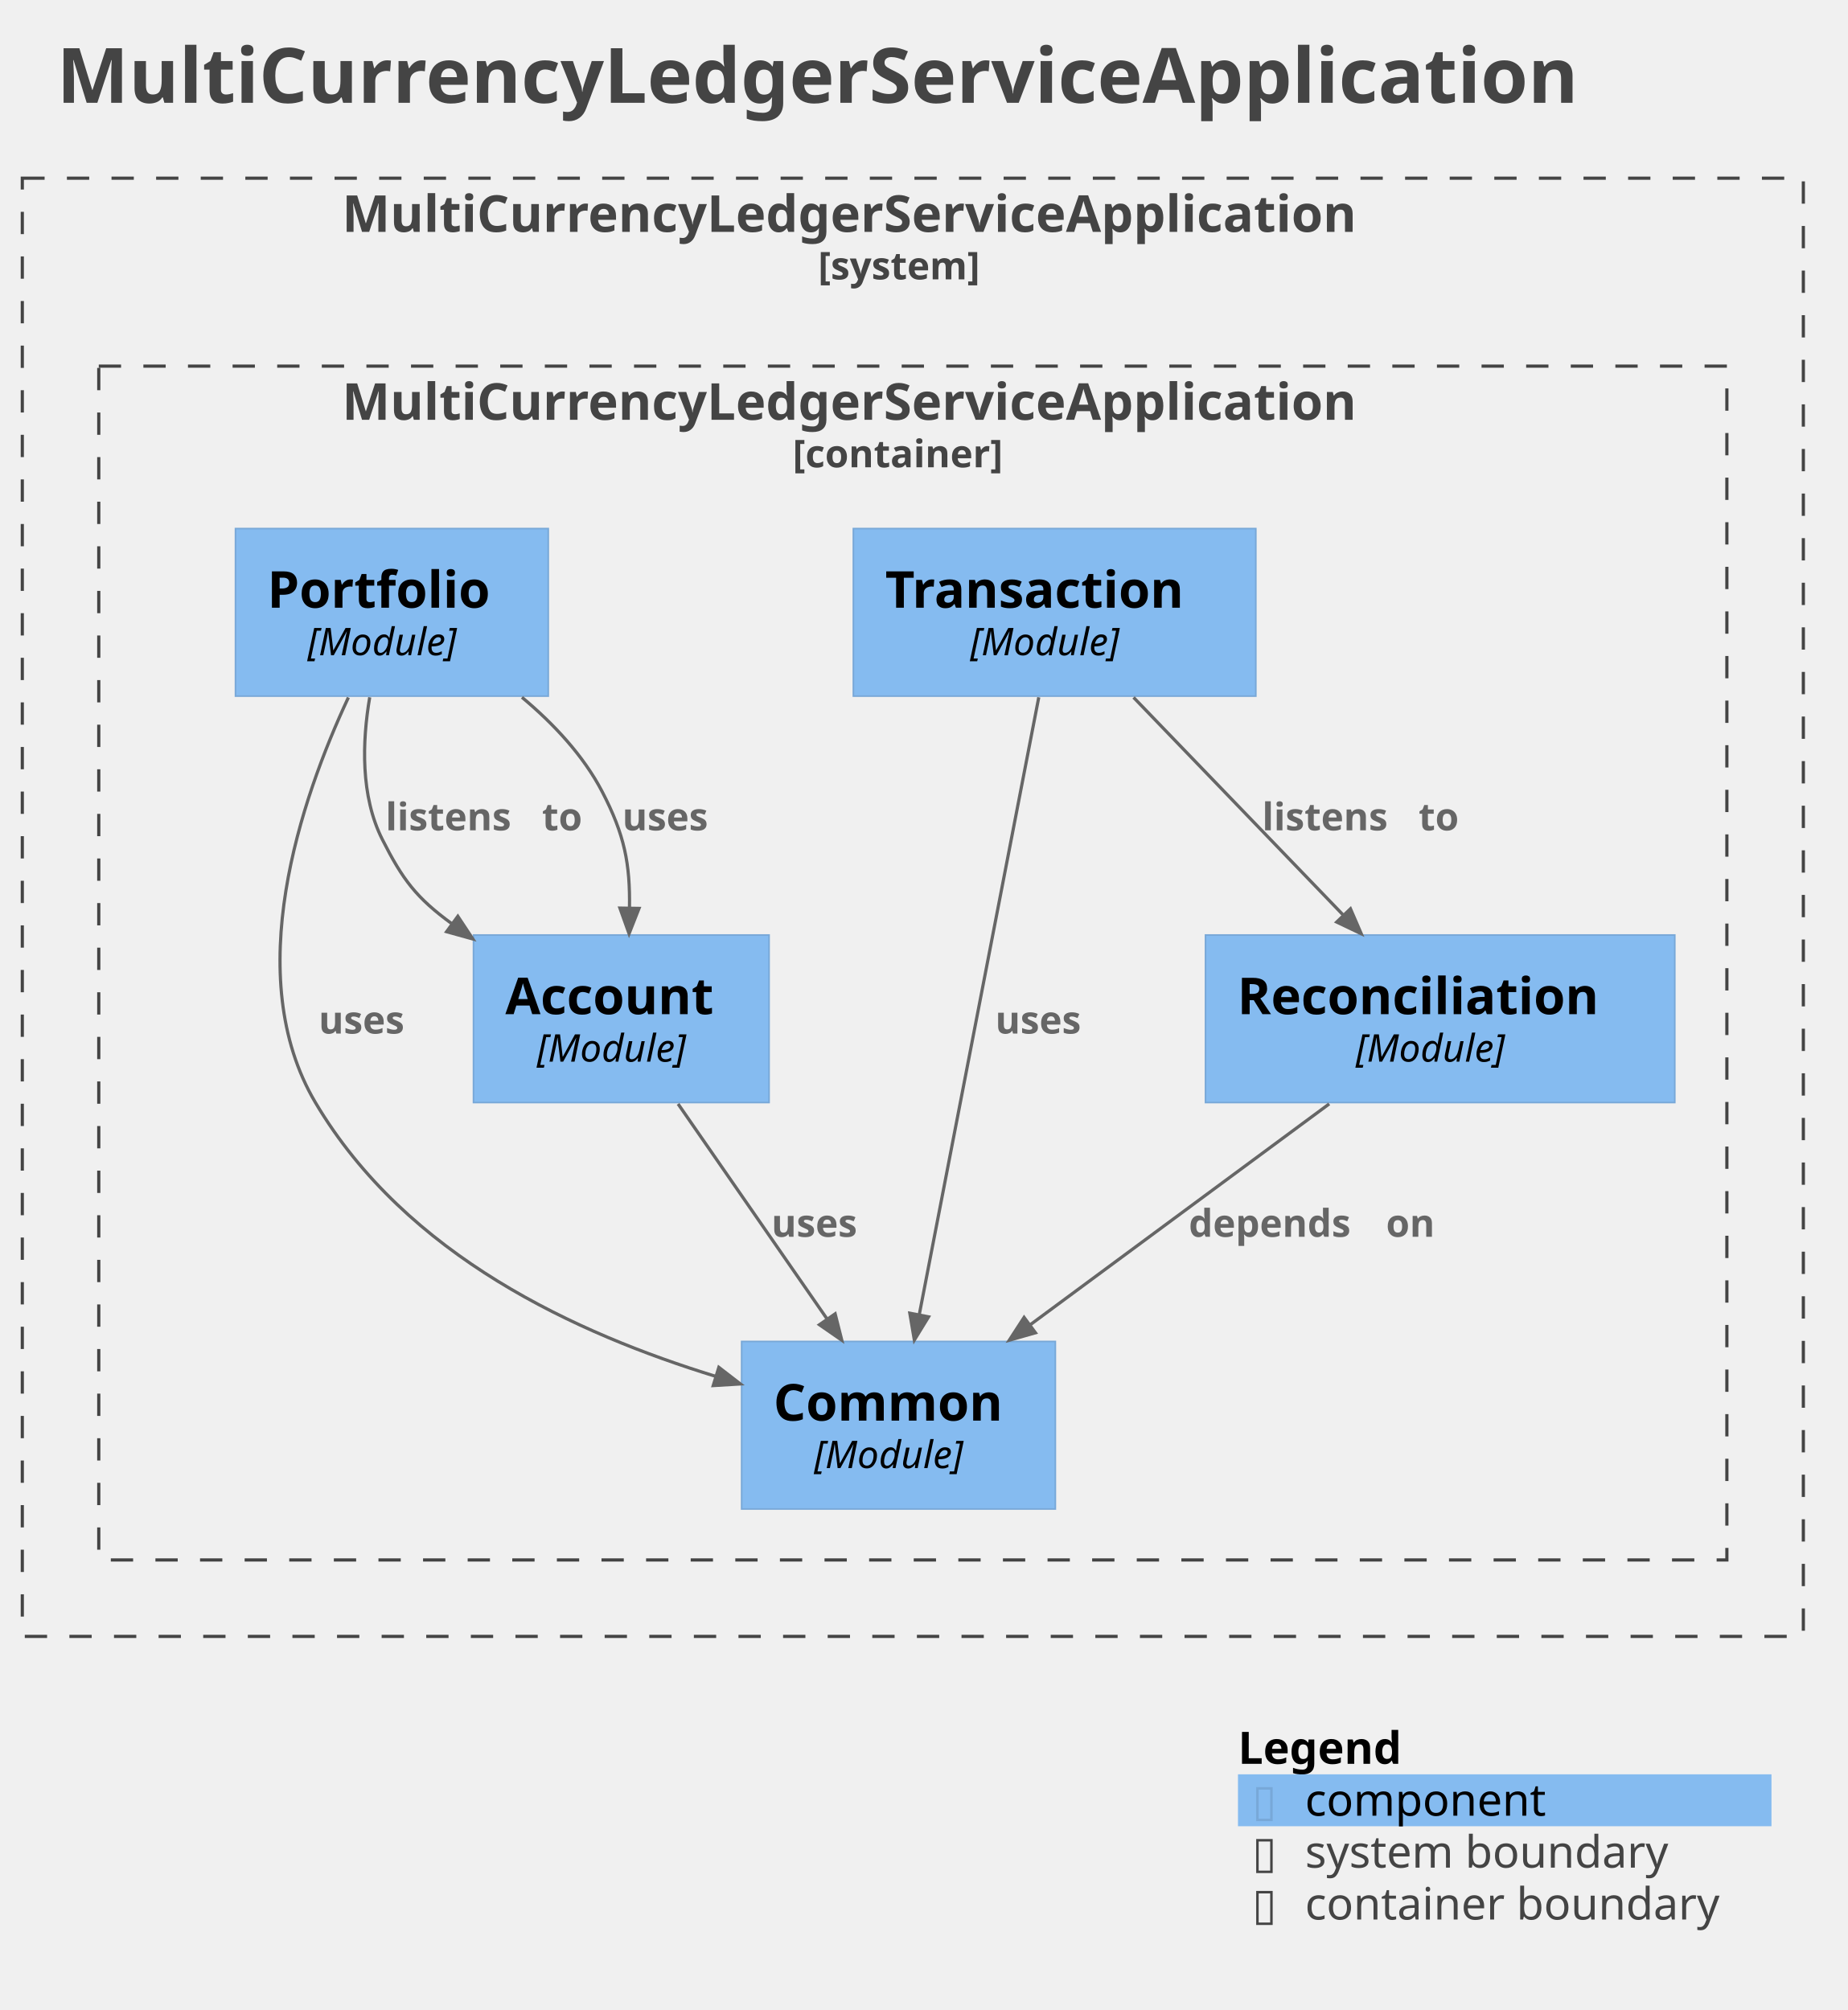
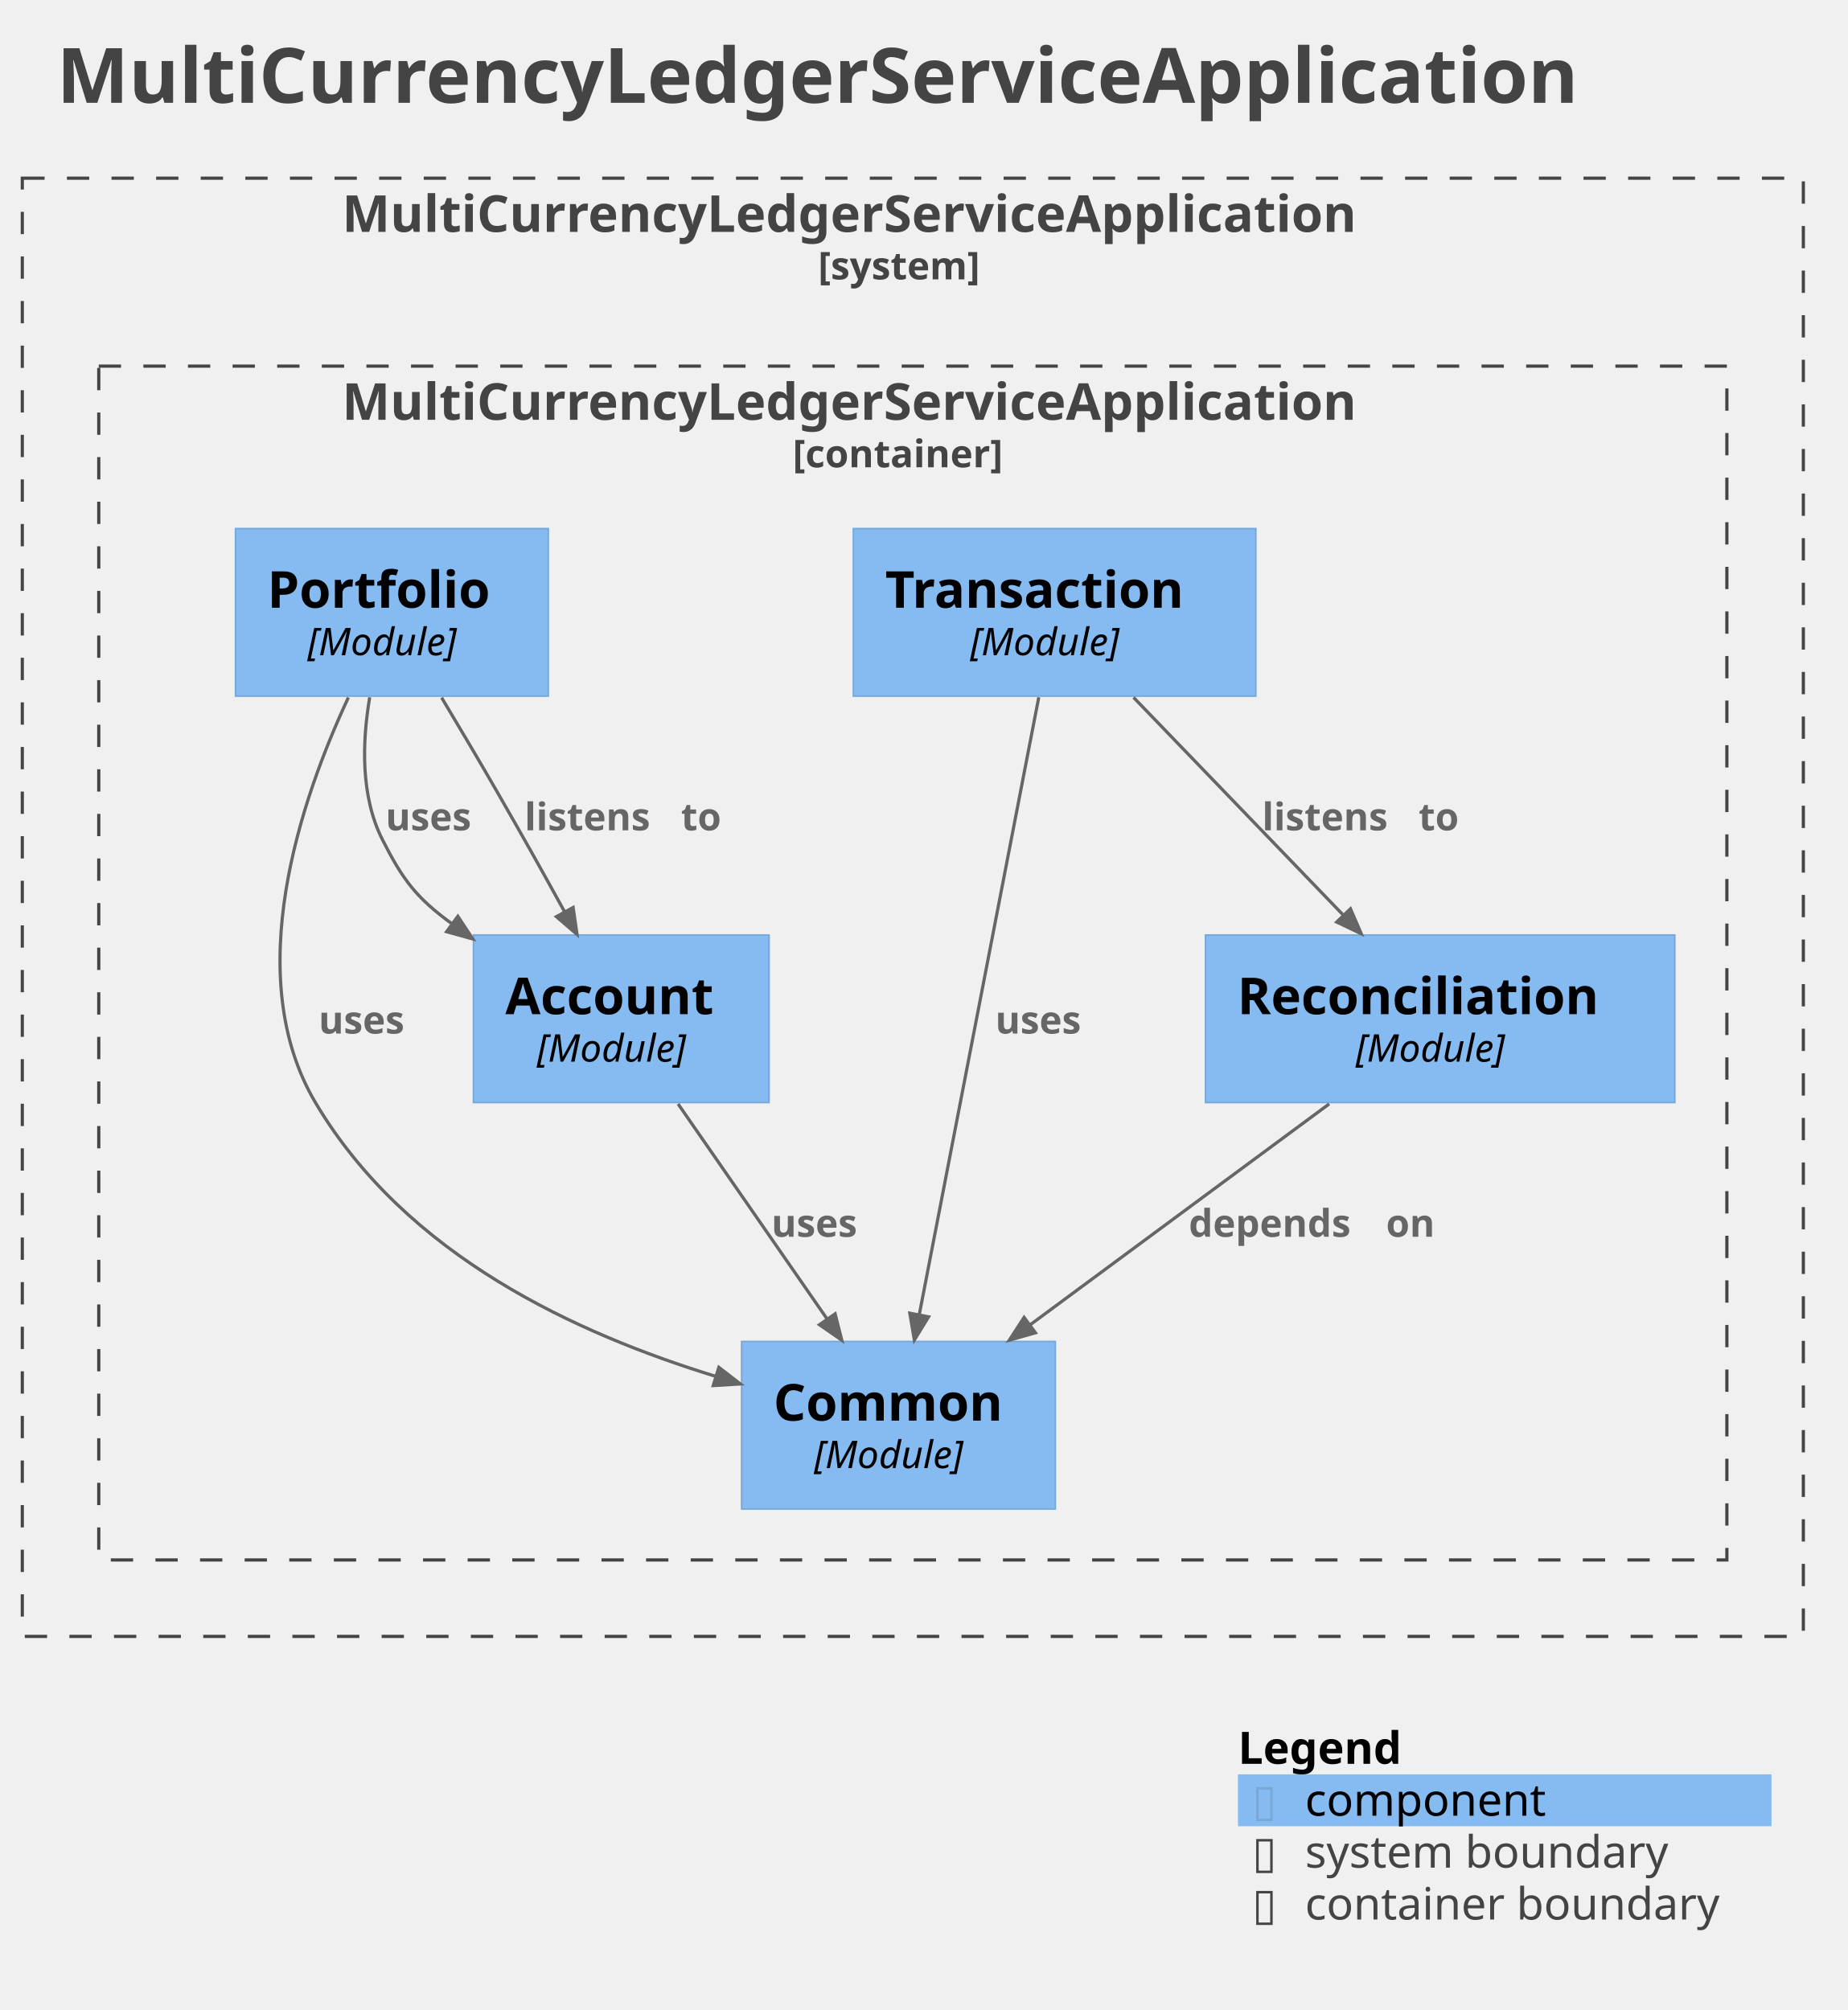
<svg xmlns="http://www.w3.org/2000/svg" contentStyleType="text/css" data-diagram-type="DESCRIPTION" height="631px" preserveAspectRatio="none" style="width:580px;height:631px;background:#FFFFFF;" version="1.1" viewBox="0 0 580 631" width="580px" zoomAndPan="magnify">
  <defs />
  <g>
    <g class="title" data-source-line="1">
      <text fill="#444444" font-family="sans-serif" font-size="24" font-weight="700" lengthAdjust="spacing" textLength="537.398" x="17.801" y="32.277">MultiCurrencyLedgerServiceApplication</text>
    </g>
    <g class="cluster" data-qualified-name="MultiCurrencyLedgerServiceApplication_boundary" data-source-line="1666" id="ent0001">
      <rect fill="none" height="457.78" style="stroke:#444444;stroke-width:1;stroke-dasharray:7,7;" width="559" x="7" y="55.938" />
      <text fill="#444444" font-family="sans-serif" font-size="16" font-weight="700" lengthAdjust="spacing" textLength="358.266" x="107.367" y="72.789">MultiCurrencyLedgerServiceApplication</text>
      <text fill="#444444" font-family="sans-serif" font-size="12" font-weight="700" lengthAdjust="spacing" textLength="59.455" x="256.772" y="87.701">[system]</text>
    </g>
    <g class="cluster" data-qualified-name="MultiCurrencyLedgerServiceApplication_boundary.MultiCurrencyLedgerServiceApplication.MultiCurrencyLedgerServiceApplication_boundary" data-source-line="1666" id="ent0002">
      <rect fill="none" height="374.78" style="stroke:#444444;stroke-width:1;stroke-dasharray:7,7;" width="511" x="31" y="114.938" />
      <text fill="#444444" font-family="sans-serif" font-size="16" font-weight="700" lengthAdjust="spacing" textLength="358.266" x="107.367" y="131.789">MultiCurrencyLedgerServiceApplication</text>
      <text fill="#444444" font-family="sans-serif" font-size="12" font-weight="700" lengthAdjust="spacing" textLength="75.416" x="248.792" y="146.701">[container]</text>
    </g>
    <g class="entity" data-qualified-name="MultiCurrencyLedgerServiceApplication_boundary.MultiCurrencyLedgerServiceApplication.MultiCurrencyLedgerServiceApplication_boundary.MultiCurrencyLedgerServiceApplication.MultiCurrencyLedgerServiceApplication.Common" data-source-line="78" id="ent0003">
      <rect fill="#85BBF0" height="52.594" style="stroke:#78A8D8;stroke-width:0.5;" width="98.461" x="232.77" y="421.127" />
      <text fill="#000000" font-family="sans-serif" font-size="16" font-weight="700" lengthAdjust="spacing" textLength="78.461" x="242.77" y="445.979">Common</text>
      <text fill="#000000" font-family="sans-serif" font-size="12" font-style="italic" lengthAdjust="spacing" textLength="52.998" x="255.501" y="460.891">[Module]</text>
    </g>
    <g class="entity" data-qualified-name="MultiCurrencyLedgerServiceApplication_boundary.MultiCurrencyLedgerServiceApplication.MultiCurrencyLedgerServiceApplication_boundary.MultiCurrencyLedgerServiceApplication.MultiCurrencyLedgerServiceApplication.Account" data-source-line="78" id="ent0004">
      <rect fill="#85BBF0" height="52.594" style="stroke:#78A8D8;stroke-width:0.5;" width="92.773" x="148.61" y="293.527" />
      <text fill="#000000" font-family="sans-serif" font-size="16" font-weight="700" lengthAdjust="spacing" textLength="72.773" x="158.61" y="318.379">Account</text>
      <text fill="#000000" font-family="sans-serif" font-size="12" font-style="italic" lengthAdjust="spacing" textLength="52.998" x="168.498" y="333.291">[Module]</text>
    </g>
    <g class="entity" data-qualified-name="MultiCurrencyLedgerServiceApplication_boundary.MultiCurrencyLedgerServiceApplication.MultiCurrencyLedgerServiceApplication_boundary.MultiCurrencyLedgerServiceApplication.MultiCurrencyLedgerServiceApplication.Reconciliation" data-source-line="78" id="ent0005">
      <rect fill="#85BBF0" height="52.594" style="stroke:#78A8D8;stroke-width:0.5;" width="147.289" x="378.36" y="293.527" />
      <text fill="#000000" font-family="sans-serif" font-size="16" font-weight="700" lengthAdjust="spacing" textLength="127.289" x="388.36" y="318.379">Reconciliation</text>
      <text fill="#000000" font-family="sans-serif" font-size="12" font-style="italic" lengthAdjust="spacing" textLength="52.998" x="425.505" y="333.291">[Module]</text>
    </g>
    <g class="entity" data-qualified-name="MultiCurrencyLedgerServiceApplication_boundary.MultiCurrencyLedgerServiceApplication.MultiCurrencyLedgerServiceApplication_boundary.MultiCurrencyLedgerServiceApplication.MultiCurrencyLedgerServiceApplication.Portfolio" data-source-line="78" id="ent0006">
      <rect fill="#85BBF0" height="52.594" style="stroke:#78A8D8;stroke-width:0.5;" width="98.172" x="73.91" y="165.938" />
      <text fill="#000000" font-family="sans-serif" font-size="16" font-weight="700" lengthAdjust="spacing" textLength="78.172" x="83.91" y="190.789">Portfolio</text>
      <text fill="#000000" font-family="sans-serif" font-size="12" font-style="italic" lengthAdjust="spacing" textLength="52.998" x="96.497" y="205.701">[Module]</text>
    </g>
    <g class="entity" data-qualified-name="MultiCurrencyLedgerServiceApplication_boundary.MultiCurrencyLedgerServiceApplication.MultiCurrencyLedgerServiceApplication_boundary.MultiCurrencyLedgerServiceApplication.MultiCurrencyLedgerServiceApplication.Transaction" data-source-line="78" id="ent0007">
      <rect fill="#85BBF0" height="52.594" style="stroke:#78A8D8;stroke-width:0.5;" width="126.312" x="267.84" y="165.938" />
      <text fill="#000000" font-family="sans-serif" font-size="16" font-weight="700" lengthAdjust="spacing" textLength="106.312" x="277.84" y="190.789">Transaction</text>
      <text fill="#000000" font-family="sans-serif" font-size="12" font-style="italic" lengthAdjust="spacing" textLength="52.998" x="304.497" y="205.701">[Module]</text>
    </g>
-     <g class="link" data-entity-1="ent0007" data-entity-2="ent0003" data-link-type="dependency" data-source-line="1779" id="lnk8">
-       <path d="M326.03,218.907 C316.64,267.428 297.9,364.253 288.5,412.823" fill="none" id="MultiCurrencyLedgerServiceApplication.MultiCurrencyLedgerServiceApplication.Transaction-to-MultiCurrencyLedgerServiceApplication.MultiCurrencyLedgerServiceApplication.Common" style="stroke:#666666;stroke-width:1;" />
-       <polygon fill="#666666" points="286.98,420.678,291.445,413.393,285.555,412.253,286.98,420.678" style="stroke:#666666;stroke-width:1;stroke-linejoin:miter;stroke-miterlimit:10;" />
-       <text fill="#666666" font-family="sans-serif" font-size="12" font-weight="700" lengthAdjust="spacing" textLength="30.967" x="312.37" y="324.466">uses</text>
+     <g class="link" data-entity-1="ent0006" data-entity-2="ent0003" data-link-type="dependency" data-source-line="1779" id="lnk8">
+       <path d="M109.34,218.968 C94.38,251.007 75.45,306.358 99,346.127 C127.62,394.438 181.024,418.665 224.734,432.115" fill="none" id="MultiCurrencyLedgerServiceApplication.MultiCurrencyLedgerServiceApplication.Portfolio-to-MultiCurrencyLedgerServiceApplication.MultiCurrencyLedgerServiceApplication.Common" style="stroke:#666666;stroke-width:1;" />
+       <polygon fill="#666666" points="232.38,434.467,225.616,429.247,223.851,434.982,232.38,434.467" style="stroke:#666666;stroke-width:1;stroke-linejoin:miter;stroke-miterlimit:10;" />
+       <text fill="#666666" font-family="sans-serif" font-size="12" font-weight="700" lengthAdjust="spacing" textLength="30.967" x="100" y="324.466">uses</text>
    </g>
    <g class="link" data-entity-1="ent0006" data-entity-2="ent0004" data-link-type="dependency" data-source-line="1779" id="lnk9">
      <path d="M116.04,218.907 C113.67,232.817 113.12,249.898 120,263.527 C126.35,276.087 130.572,281.799 141.932,290.069" fill="none" id="MultiCurrencyLedgerServiceApplication.MultiCurrencyLedgerServiceApplication.Portfolio-to-MultiCurrencyLedgerServiceApplication.MultiCurrencyLedgerServiceApplication.Account" style="stroke:#666666;stroke-width:1;" />
      <polygon fill="#666666" points="148.4,294.777,143.698,287.644,140.167,292.495,148.4,294.777" style="stroke:#666666;stroke-width:1;stroke-linejoin:miter;stroke-miterlimit:10;" />
-       <text fill="#666666" font-family="sans-serif" font-size="12" font-weight="700" lengthAdjust="spacing" textLength="44.93" x="121" y="260.666">listens</text>
-       <text fill="#666666" font-family="sans-serif" font-size="12" font-weight="700" lengthAdjust="spacing" textLength="4.178" x="165.93" y="260.666"> </text>
-       <text fill="#666666" font-family="sans-serif" font-size="12" font-weight="700" lengthAdjust="spacing" textLength="13.98" x="170.107" y="260.666">to</text>
+       <text fill="#666666" font-family="sans-serif" font-size="12" font-weight="700" lengthAdjust="spacing" textLength="30.967" x="121" y="260.666">uses</text>
    </g>
-     <g class="link" data-entity-1="ent0006" data-entity-2="ent0004" data-link-type="dependency" data-source-line="1779" id="lnk11">
-       <path d="M163.82,218.907 C173.68,227.137 183.07,237.127 189,248.528 C196.06,262.118 197.786,271.199 197.566,285.118" fill="none" id="MultiCurrencyLedgerServiceApplication.MultiCurrencyLedgerServiceApplication.Portfolio-to-MultiCurrencyLedgerServiceApplication.MultiCurrencyLedgerServiceApplication.Account-1" style="stroke:#666666;stroke-width:1;" />
-       <polygon fill="#666666" points="197.44,293.118,200.566,285.166,194.567,285.071,197.44,293.118" style="stroke:#666666;stroke-width:1;stroke-linejoin:miter;stroke-miterlimit:10;" />
-       <text fill="#666666" font-family="sans-serif" font-size="12" font-weight="700" lengthAdjust="spacing" textLength="30.967" x="195.31" y="260.666">uses</text>
+     <g class="link" data-entity-1="ent0006" data-entity-2="ent0004" data-link-type="dependency" data-source-line="1779" id="lnk14">
+       <path d="M138.61,219.018 C144.17,228.287 150.42,238.838 156,248.528 C164.49,263.288 169.897,272.937 177.256,286.327" fill="none" id="MultiCurrencyLedgerServiceApplication.MultiCurrencyLedgerServiceApplication.Portfolio-to-MultiCurrencyLedgerServiceApplication.MultiCurrencyLedgerServiceApplication.Account-1" style="stroke:#666666;stroke-width:1;" />
+       <polygon fill="#666666" points="181.11,293.337,179.886,284.882,174.627,287.772,181.11,293.337" style="stroke:#666666;stroke-width:1;stroke-linejoin:miter;stroke-miterlimit:10;" />
+       <text fill="#666666" font-family="sans-serif" font-size="12" font-weight="700" lengthAdjust="spacing" textLength="44.93" x="164.62" y="260.666">listens</text>
+       <text fill="#666666" font-family="sans-serif" font-size="12" font-weight="700" lengthAdjust="spacing" textLength="4.178" x="209.55" y="260.666"> </text>
+       <text fill="#666666" font-family="sans-serif" font-size="12" font-weight="700" lengthAdjust="spacing" textLength="13.98" x="213.727" y="260.666">to</text>
    </g>
-     <g class="link" data-entity-1="ent0006" data-entity-2="ent0003" data-link-type="dependency" data-source-line="1779" id="lnk10">
-       <path d="M109.34,218.968 C94.38,251.007 75.45,306.358 99,346.127 C127.62,394.438 181.024,418.665 224.734,432.115" fill="none" id="MultiCurrencyLedgerServiceApplication.MultiCurrencyLedgerServiceApplication.Portfolio-to-MultiCurrencyLedgerServiceApplication.MultiCurrencyLedgerServiceApplication.Common" style="stroke:#666666;stroke-width:1;" />
-       <polygon fill="#666666" points="232.38,434.467,225.616,429.247,223.851,434.982,232.38,434.467" style="stroke:#666666;stroke-width:1;stroke-linejoin:miter;stroke-miterlimit:10;" />
-       <text fill="#666666" font-family="sans-serif" font-size="12" font-weight="700" lengthAdjust="spacing" textLength="30.967" x="100" y="324.466">uses</text>
-     </g>
-     <g class="link" data-entity-1="ent0004" data-entity-2="ent0003" data-link-type="dependency" data-source-line="1779" id="lnk12">
-       <path d="M212.82,346.548 C227.83,368.217 244.643,392.502 259.653,414.162" fill="none" id="MultiCurrencyLedgerServiceApplication.MultiCurrencyLedgerServiceApplication.Account-to-MultiCurrencyLedgerServiceApplication.MultiCurrencyLedgerServiceApplication.Common" style="stroke:#666666;stroke-width:1;" />
-       <polygon fill="#666666" points="264.21,420.738,262.119,412.453,257.188,415.871,264.21,420.738" style="stroke:#666666;stroke-width:1;stroke-linejoin:miter;stroke-miterlimit:10;" />
-       <text fill="#666666" font-family="sans-serif" font-size="12" font-weight="700" lengthAdjust="spacing" textLength="30.967" x="242.11" y="388.266">uses</text>
-     </g>
-     <g class="link" data-entity-1="ent0005" data-entity-2="ent0003" data-link-type="dependency" data-source-line="1779" id="lnk13">
+     <g class="link" data-entity-1="ent0005" data-entity-2="ent0003" data-link-type="dependency" data-source-line="1779" id="lnk10">
      <path d="M417.19,346.548 C387.85,368.217 352.525,394.324 323.205,415.984" fill="none" id="MultiCurrencyLedgerServiceApplication.MultiCurrencyLedgerServiceApplication.Reconciliation-to-MultiCurrencyLedgerServiceApplication.MultiCurrencyLedgerServiceApplication.Common" style="stroke:#666666;stroke-width:1;" />
      <polygon fill="#666666" points="316.77,420.738,324.987,418.397,321.422,413.571,316.77,420.738" style="stroke:#666666;stroke-width:1;stroke-linejoin:miter;stroke-miterlimit:10;" />
      <text fill="#666666" font-family="sans-serif" font-size="12" font-weight="700" lengthAdjust="spacing" textLength="57.732" x="373.1" y="388.266">depends</text>
      <text fill="#666666" font-family="sans-serif" font-size="12" font-weight="700" lengthAdjust="spacing" textLength="4.178" x="430.832" y="388.266"> </text>
      <text fill="#666666" font-family="sans-serif" font-size="12" font-weight="700" lengthAdjust="spacing" textLength="16.787" x="435.01" y="388.266">on</text>
    </g>
-     <g class="link" data-entity-1="ent0007" data-entity-2="ent0005" data-link-type="dependency" data-source-line="1779" id="lnk14">
+     <g class="link" data-entity-1="ent0007" data-entity-2="ent0005" data-link-type="dependency" data-source-line="1779" id="lnk11">
      <path d="M355.78,218.947 C376.66,240.627 400.829,265.717 421.699,287.377" fill="none" id="MultiCurrencyLedgerServiceApplication.MultiCurrencyLedgerServiceApplication.Transaction-to-MultiCurrencyLedgerServiceApplication.MultiCurrencyLedgerServiceApplication.Reconciliation" style="stroke:#666666;stroke-width:1;" />
      <polygon fill="#666666" points="427.25,293.137,423.86,285.295,419.539,289.458,427.25,293.137" style="stroke:#666666;stroke-width:1;stroke-linejoin:miter;stroke-miterlimit:10;" />
      <text fill="#666666" font-family="sans-serif" font-size="12" font-weight="700" lengthAdjust="spacing" textLength="44.93" x="396.13" y="260.666">listens</text>
      <text fill="#666666" font-family="sans-serif" font-size="12" font-weight="700" lengthAdjust="spacing" textLength="4.178" x="441.06" y="260.666"> </text>
      <text fill="#666666" font-family="sans-serif" font-size="12" font-weight="700" lengthAdjust="spacing" textLength="13.98" x="445.237" y="260.666">to</text>
+     </g>
+     <g class="link" data-entity-1="ent0007" data-entity-2="ent0003" data-link-type="dependency" data-source-line="1779" id="lnk12">
+       <path d="M326.03,218.907 C316.64,267.428 297.9,364.253 288.5,412.823" fill="none" id="MultiCurrencyLedgerServiceApplication.MultiCurrencyLedgerServiceApplication.Transaction-to-MultiCurrencyLedgerServiceApplication.MultiCurrencyLedgerServiceApplication.Common" style="stroke:#666666;stroke-width:1;" />
+       <polygon fill="#666666" points="286.98,420.678,291.445,413.393,285.555,412.253,286.98,420.678" style="stroke:#666666;stroke-width:1;stroke-linejoin:miter;stroke-miterlimit:10;" />
+       <text fill="#666666" font-family="sans-serif" font-size="12" font-weight="700" lengthAdjust="spacing" textLength="30.967" x="312.37" y="324.466">uses</text>
+     </g>
+     <g class="link" data-entity-1="ent0004" data-entity-2="ent0003" data-link-type="dependency" data-source-line="1779" id="lnk13">
+       <path d="M212.82,346.548 C227.83,368.217 244.643,392.502 259.653,414.162" fill="none" id="MultiCurrencyLedgerServiceApplication.MultiCurrencyLedgerServiceApplication.Account-to-MultiCurrencyLedgerServiceApplication.MultiCurrencyLedgerServiceApplication.Common" style="stroke:#666666;stroke-width:1;" />
+       <polygon fill="#666666" points="264.21,420.738,262.119,412.453,257.188,415.871,264.21,420.738" style="stroke:#666666;stroke-width:1;stroke-linejoin:miter;stroke-miterlimit:10;" />
+       <text fill="#666666" font-family="sans-serif" font-size="12" font-weight="700" lengthAdjust="spacing" textLength="30.967" x="242.11" y="388.266">uses</text>
    </g>
    <g class="legend" data-source-line="1576">
      <rect fill="none" height="16.297" style="stroke:none;stroke-width:1;" width="167.446" x="388.554" y="540.717" />
      <text fill="#000000" font-family="sans-serif" font-size="14" font-weight="700" lengthAdjust="spacing" textLength="57.921" x="388.554" y="553.713">Legend</text>
      <text fill="#FFFFFF" font-family="sans-serif" font-size="14" lengthAdjust="spacing" textLength="4.45" x="451.349" y="553.713"> </text>
      <rect fill="#85BBF0" height="16.297" style="stroke:none;stroke-width:1;" width="167.446" x="388.554" y="557.014" />
      <text fill="#78A8D8" font-family="sans-serif" font-size="14" lengthAdjust="spacing" textLength="7.704" x="393.004" y="570.01">▯</text>
      <text fill="#FFFFFF" font-family="sans-serif" font-size="14" lengthAdjust="spacing" textLength="4.45" x="400.708" y="570.01"> </text>
      <text fill="#000000" font-family="sans-serif" font-size="14" lengthAdjust="spacing" textLength="79.201" x="409.608" y="570.01">component</text>
      <text fill="#FFFFFF" font-family="sans-serif" font-size="14" lengthAdjust="spacing" textLength="4.45" x="493.26" y="570.01"> </text>
      <rect fill="none" height="16.297" style="stroke:none;stroke-width:1;" width="167.446" x="388.554" y="573.311" />
      <text fill="#444444" font-family="sans-serif" font-size="14" lengthAdjust="spacing" textLength="7.704" x="393.004" y="586.306">▯</text>
      <text fill="#FFFFFF" font-family="sans-serif" font-size="14" lengthAdjust="spacing" textLength="4.45" x="400.708" y="586.306"> </text>
      <text fill="#444444" font-family="sans-serif" font-size="14" lengthAdjust="spacing" textLength="121.769" x="409.608" y="586.306">system boundary</text>
      <text fill="#FFFFFF" font-family="sans-serif" font-size="14" lengthAdjust="spacing" textLength="4.45" x="535.827" y="586.306"> </text>
      <rect fill="none" height="16.297" style="stroke:none;stroke-width:1;" width="167.446" x="388.554" y="589.608" />
      <text fill="#444444" font-family="sans-serif" font-size="14" lengthAdjust="spacing" textLength="7.704" x="393.004" y="602.603">▯</text>
      <text fill="#FFFFFF" font-family="sans-serif" font-size="14" lengthAdjust="spacing" textLength="4.45" x="400.708" y="602.603"> </text>
      <text fill="#444444" font-family="sans-serif" font-size="14" lengthAdjust="spacing" textLength="137.491" x="409.608" y="602.603">container boundary</text>
      <text fill="#FFFFFF" font-family="sans-serif" font-size="14" lengthAdjust="spacing" textLength="4.45" x="551.55" y="602.603"> </text>
      <line style="stroke:none;stroke-width:1;" x1="388.554" x2="556" y1="540.717" y2="540.717" />
      <line style="stroke:none;stroke-width:1;" x1="388.554" x2="556" y1="557.014" y2="557.014" />
      <line style="stroke:none;stroke-width:1;" x1="388.554" x2="556" y1="573.311" y2="573.311" />
      <line style="stroke:none;stroke-width:1;" x1="388.554" x2="556" y1="589.608" y2="589.608" />
      <line style="stroke:none;stroke-width:1;" x1="388.554" x2="556" y1="605.905" y2="605.905" />
      <line style="stroke:none;stroke-width:1;" x1="388.554" x2="388.554" y1="540.717" y2="605.905" />
      <line style="stroke:none;stroke-width:1;" x1="556" x2="556" y1="540.717" y2="605.905" />
    </g>
  </g>
</svg>
